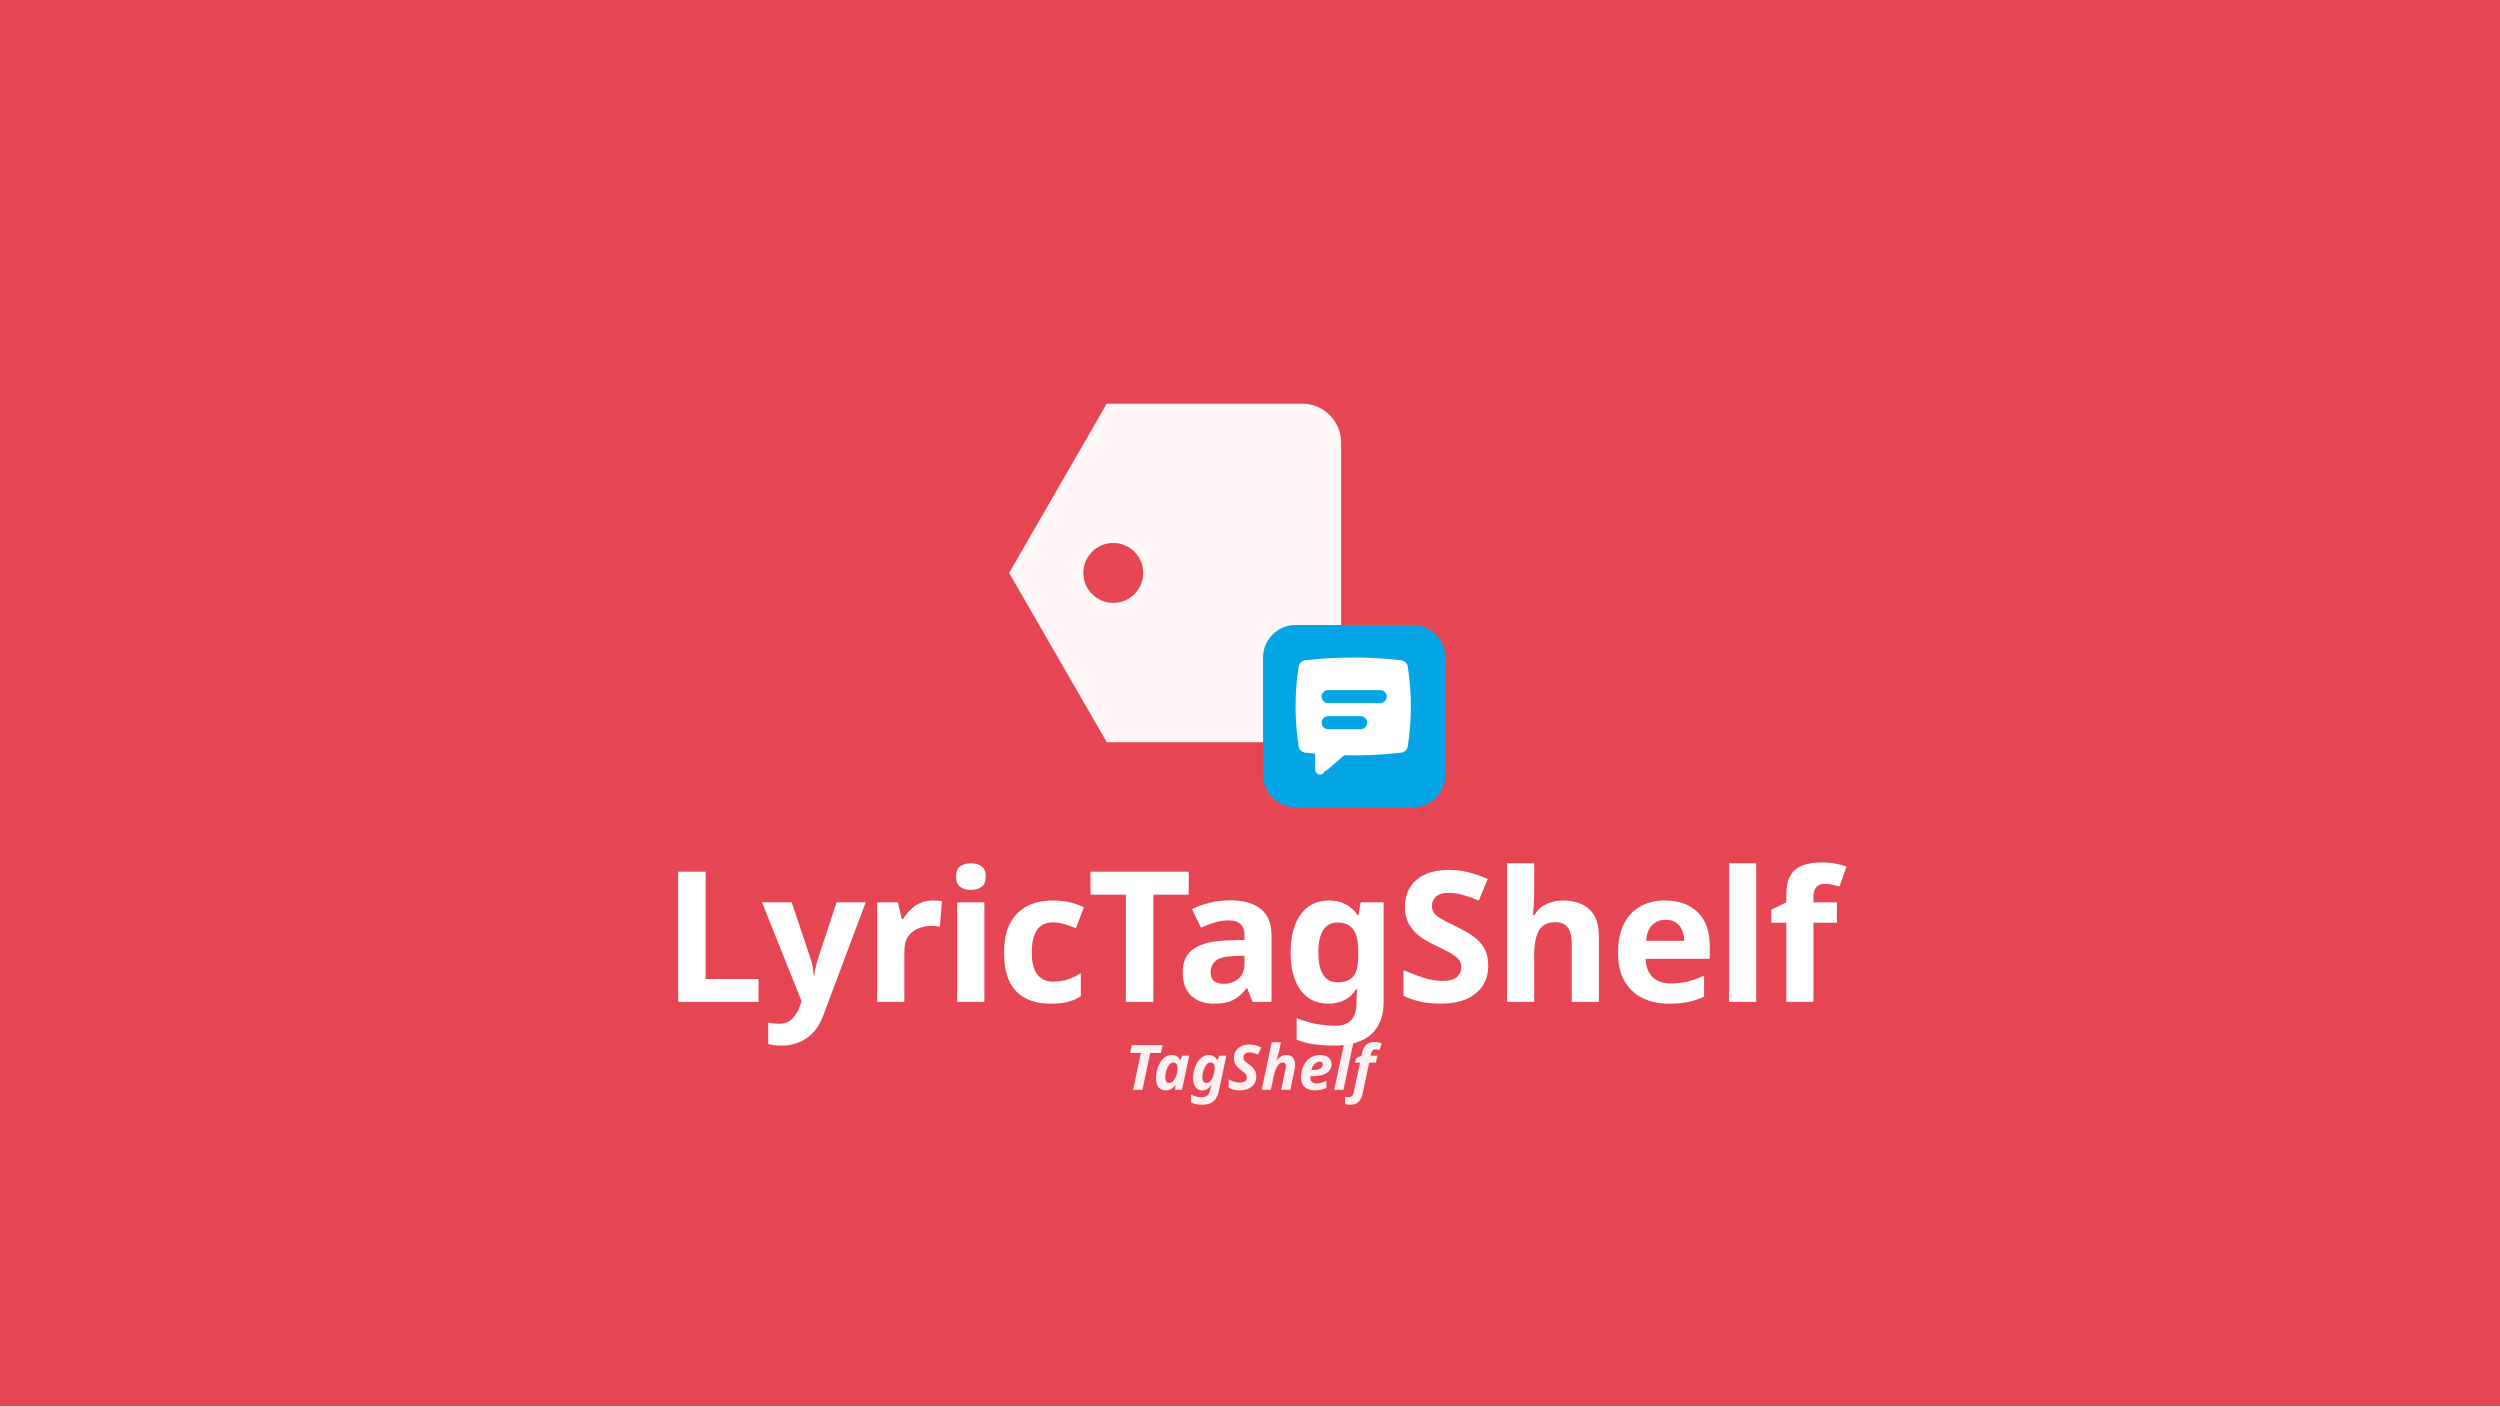
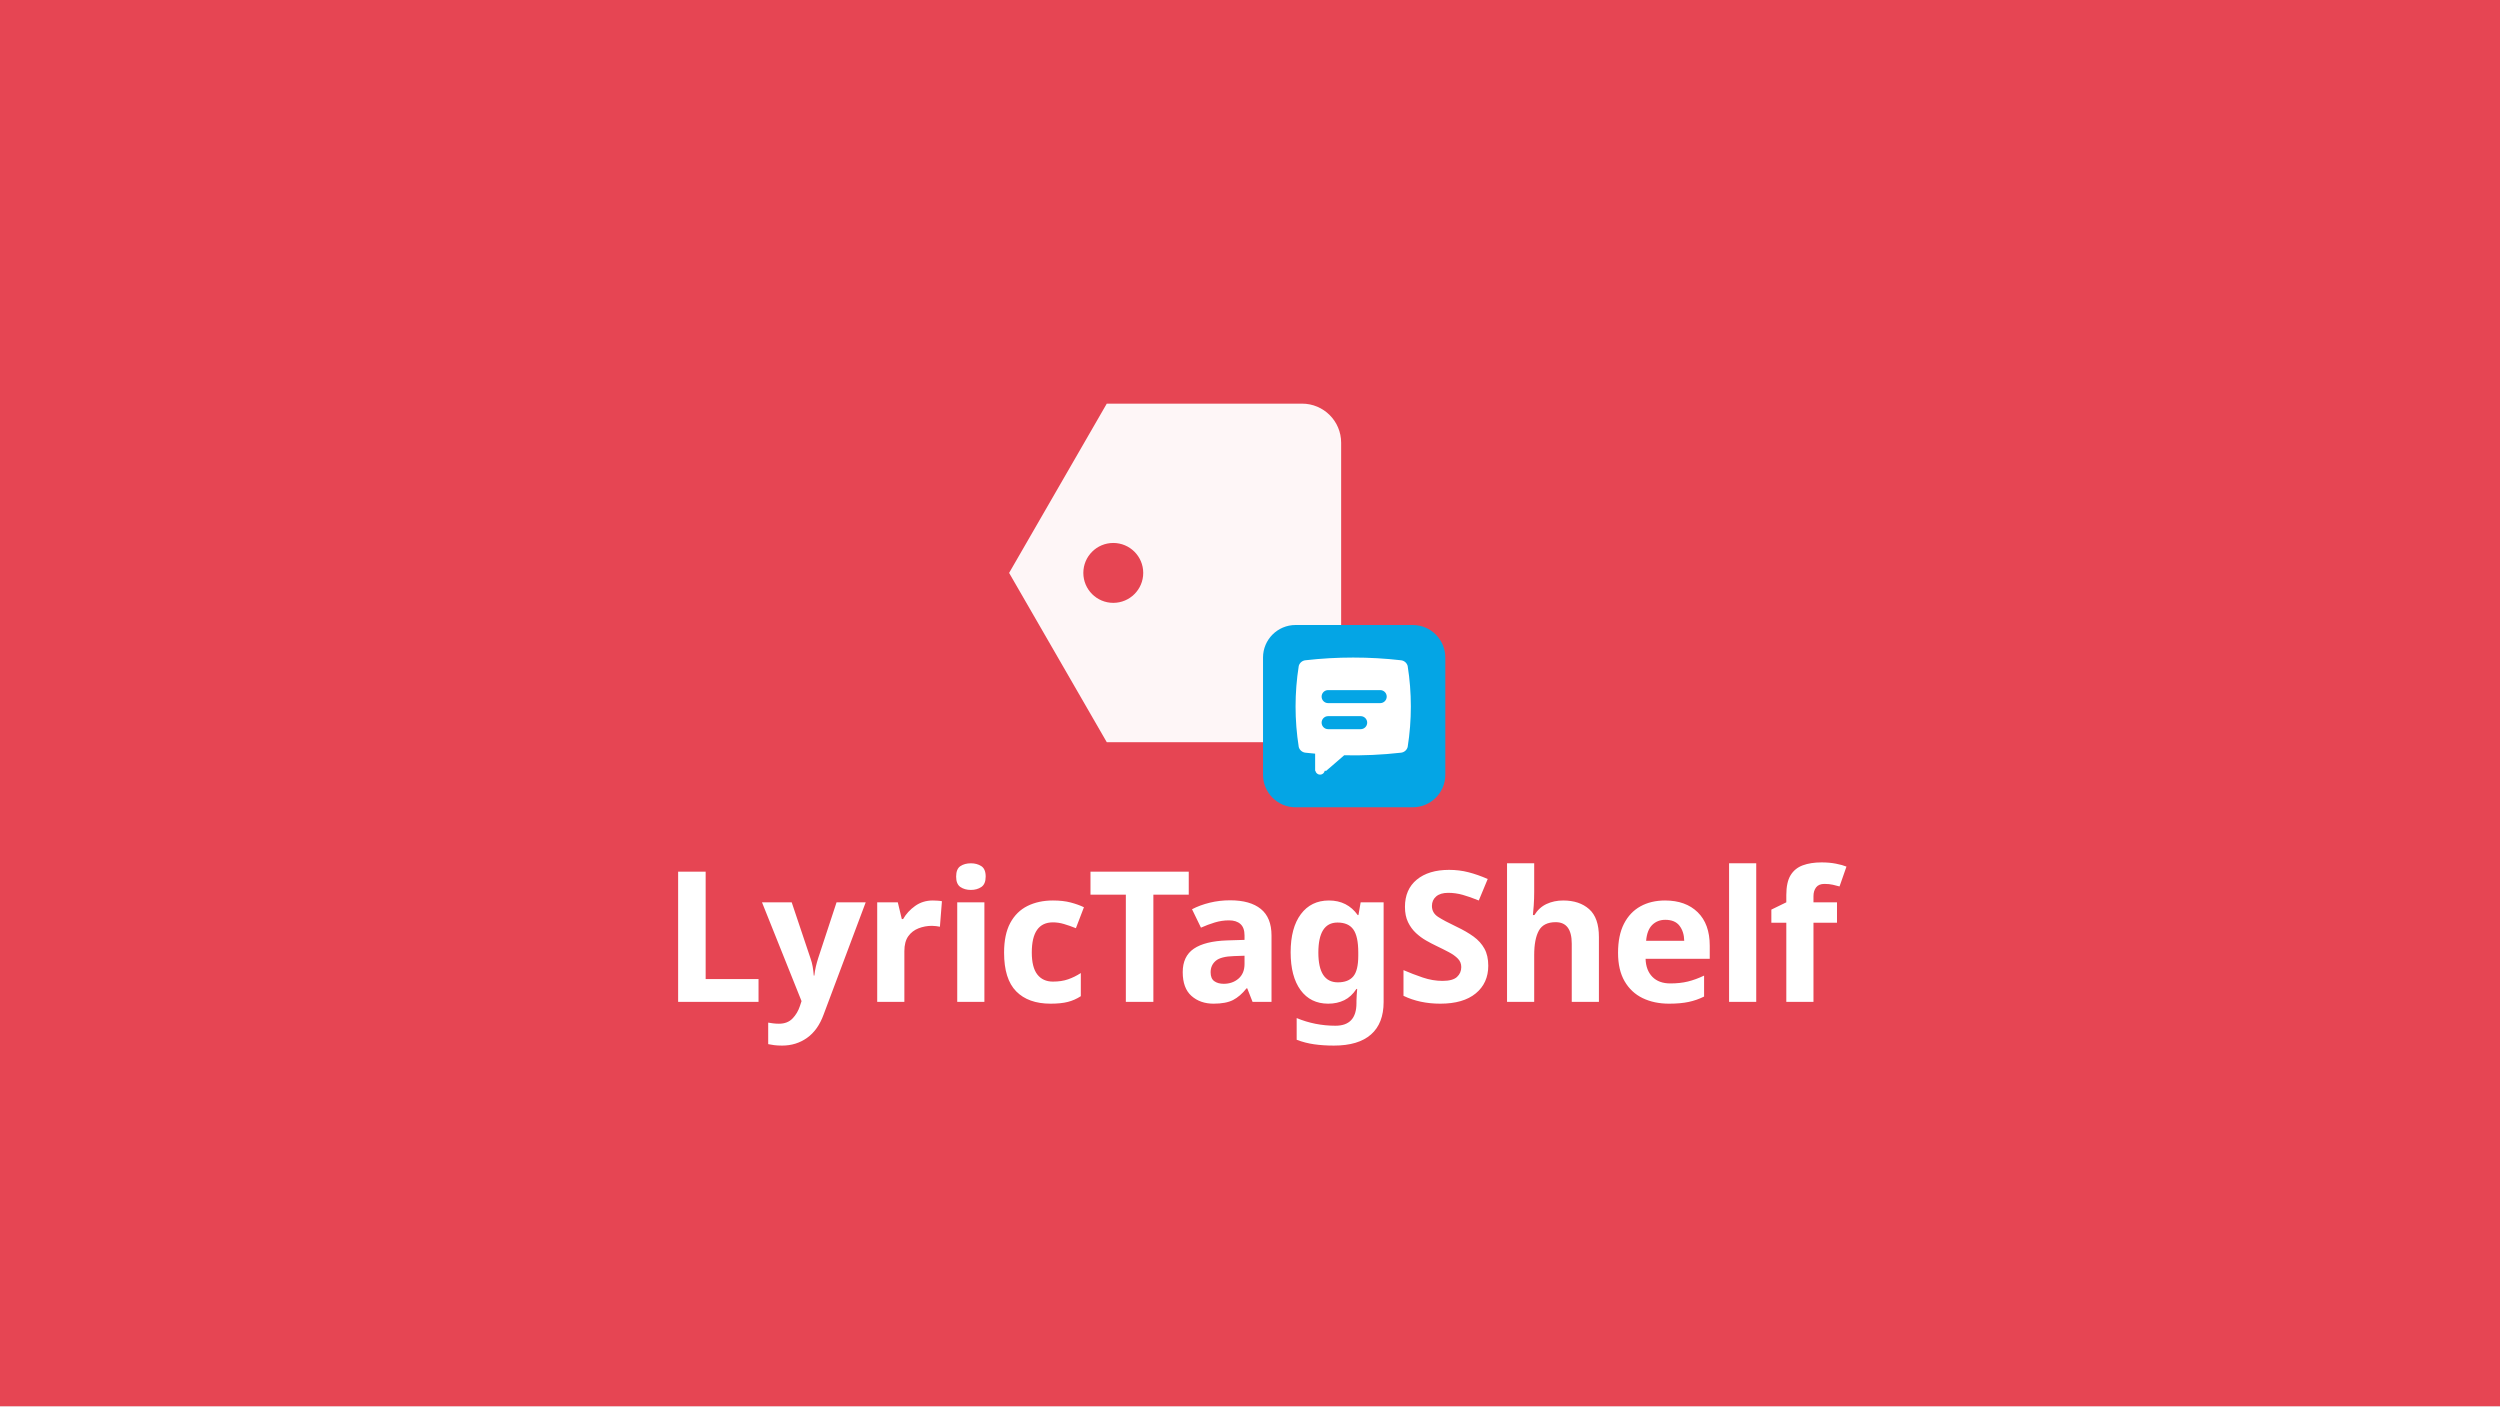
<svg xmlns="http://www.w3.org/2000/svg" width="1920" height="1080" viewBox="0 0 1920 1080">
  <defs>
    <style type="text/css">
      .title {
        font-family: "Nunito", "Quicksand", "Comfortaa", "Arial Rounded MT Bold", ui-rounded, sans-serif;
        font-weight: 700;
        font-size: 140px;
        fill: #ffffff;
        letter-spacing: -0.015em;
-       }
-       .tagline {
-         font-family: "Nunito", "Quicksand", "Comfortaa", "Arial Rounded MT Bold", ui-rounded, sans-serif;
-         font-weight: 600;
-         font-style: italic;
-         font-size: 48px;
-         fill: #ffffff;
-         opacity: 0.92;
      }
    </style>
  </defs>
  <rect width="1920" height="1080" fill="#e64553" />
  <g transform="translate(960, 540)">
    <g transform="translate(-230, -300)">
      <g transform="translate(-40, -40) scale(10)">
        <rect width="40" height="40" x="4" y="4" rx="4" fill="#e64553" />
        <path fill="#ffffff" fill-rule="evenodd" opacity="0.95" d="M16 11 H31 A3 3 0 0 1 34 14 V34 A3 3 0 0 1 31 37 H16 L8.5 24 Z M14.2 24 A2.3 2.3 0 1 0 14.2 23.999 Z" />
        <rect width="14" height="14" x="28" y="28" rx="2.5" fill="#04a5e5" />
        <path fill="#ffffff" transform="translate(30.5, 30.5) scale(0.216)" d="M 39.855 31.811 A 2.763 2.763 0 0 1 37.48 33.827 A 150.4 150.4 0 0 1 17.285 34.745 L 10.907 40.258 H 10.373 A 1.695 1.695 0 0 1 7.044 40.258 H 6.956 L 6.956 34.17 C 5.806 34.07 4.656 33.958 3.507 33.828 A 2.763 2.763 0 0 1 1.132 31.812 A 92.124 92.124 0 0 1 1.132 2.979 A 2.763 2.763 0 0 1 3.507 0.963 A 150.236 150.236 0 0 1 37.477 0.963 A 2.763 2.763 0 0 1 39.852 2.979 A 92.124 92.124 0 0 1 39.855 31.811 Z" />
        <rect fill="#04a5e5" x="32.5" y="33" width="5" height="1" rx="0.5" />
        <rect fill="#04a5e5" x="32.5" y="35" width="3.5" height="1" rx="0.5" />
      </g>
    </g>
    <text class="title" text-anchor="middle" dominant-baseline="middle" x="0" y="180">LyricTagShelf</text>
-     <text class="tagline" text-anchor="middle" dominant-baseline="middle" x="0" y="280">TagShelf</text>
  </g>
</svg>
